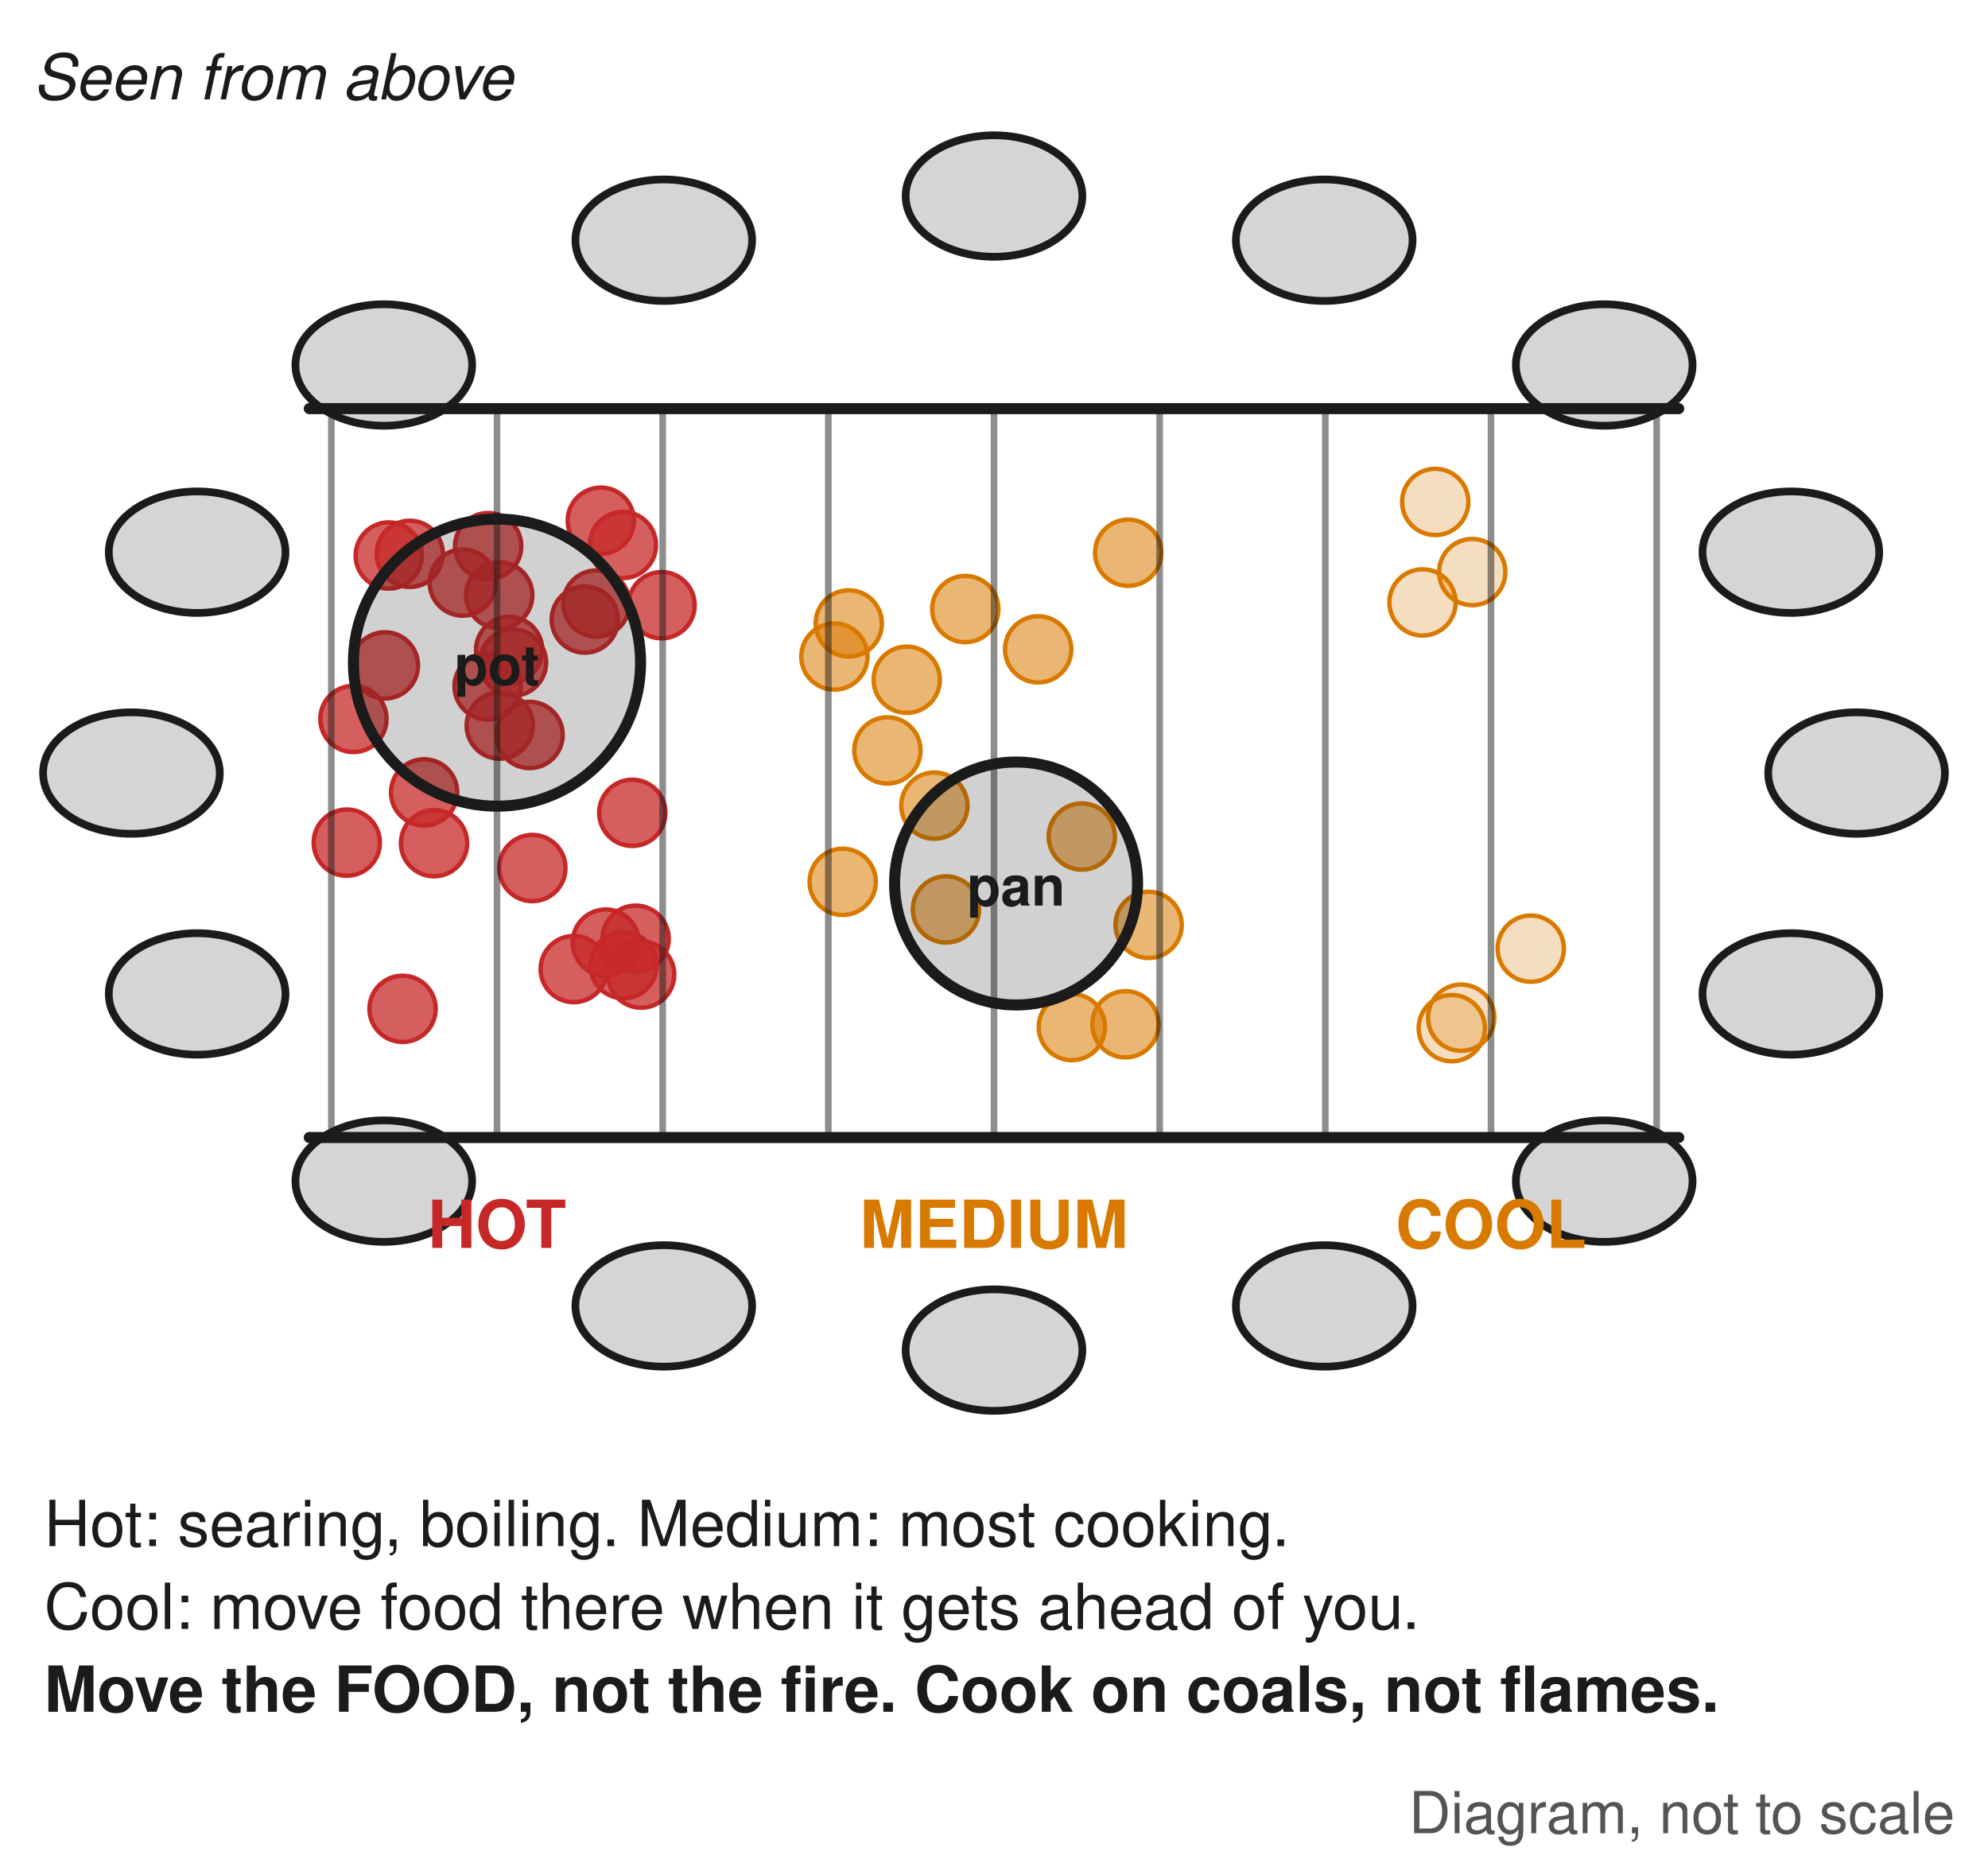
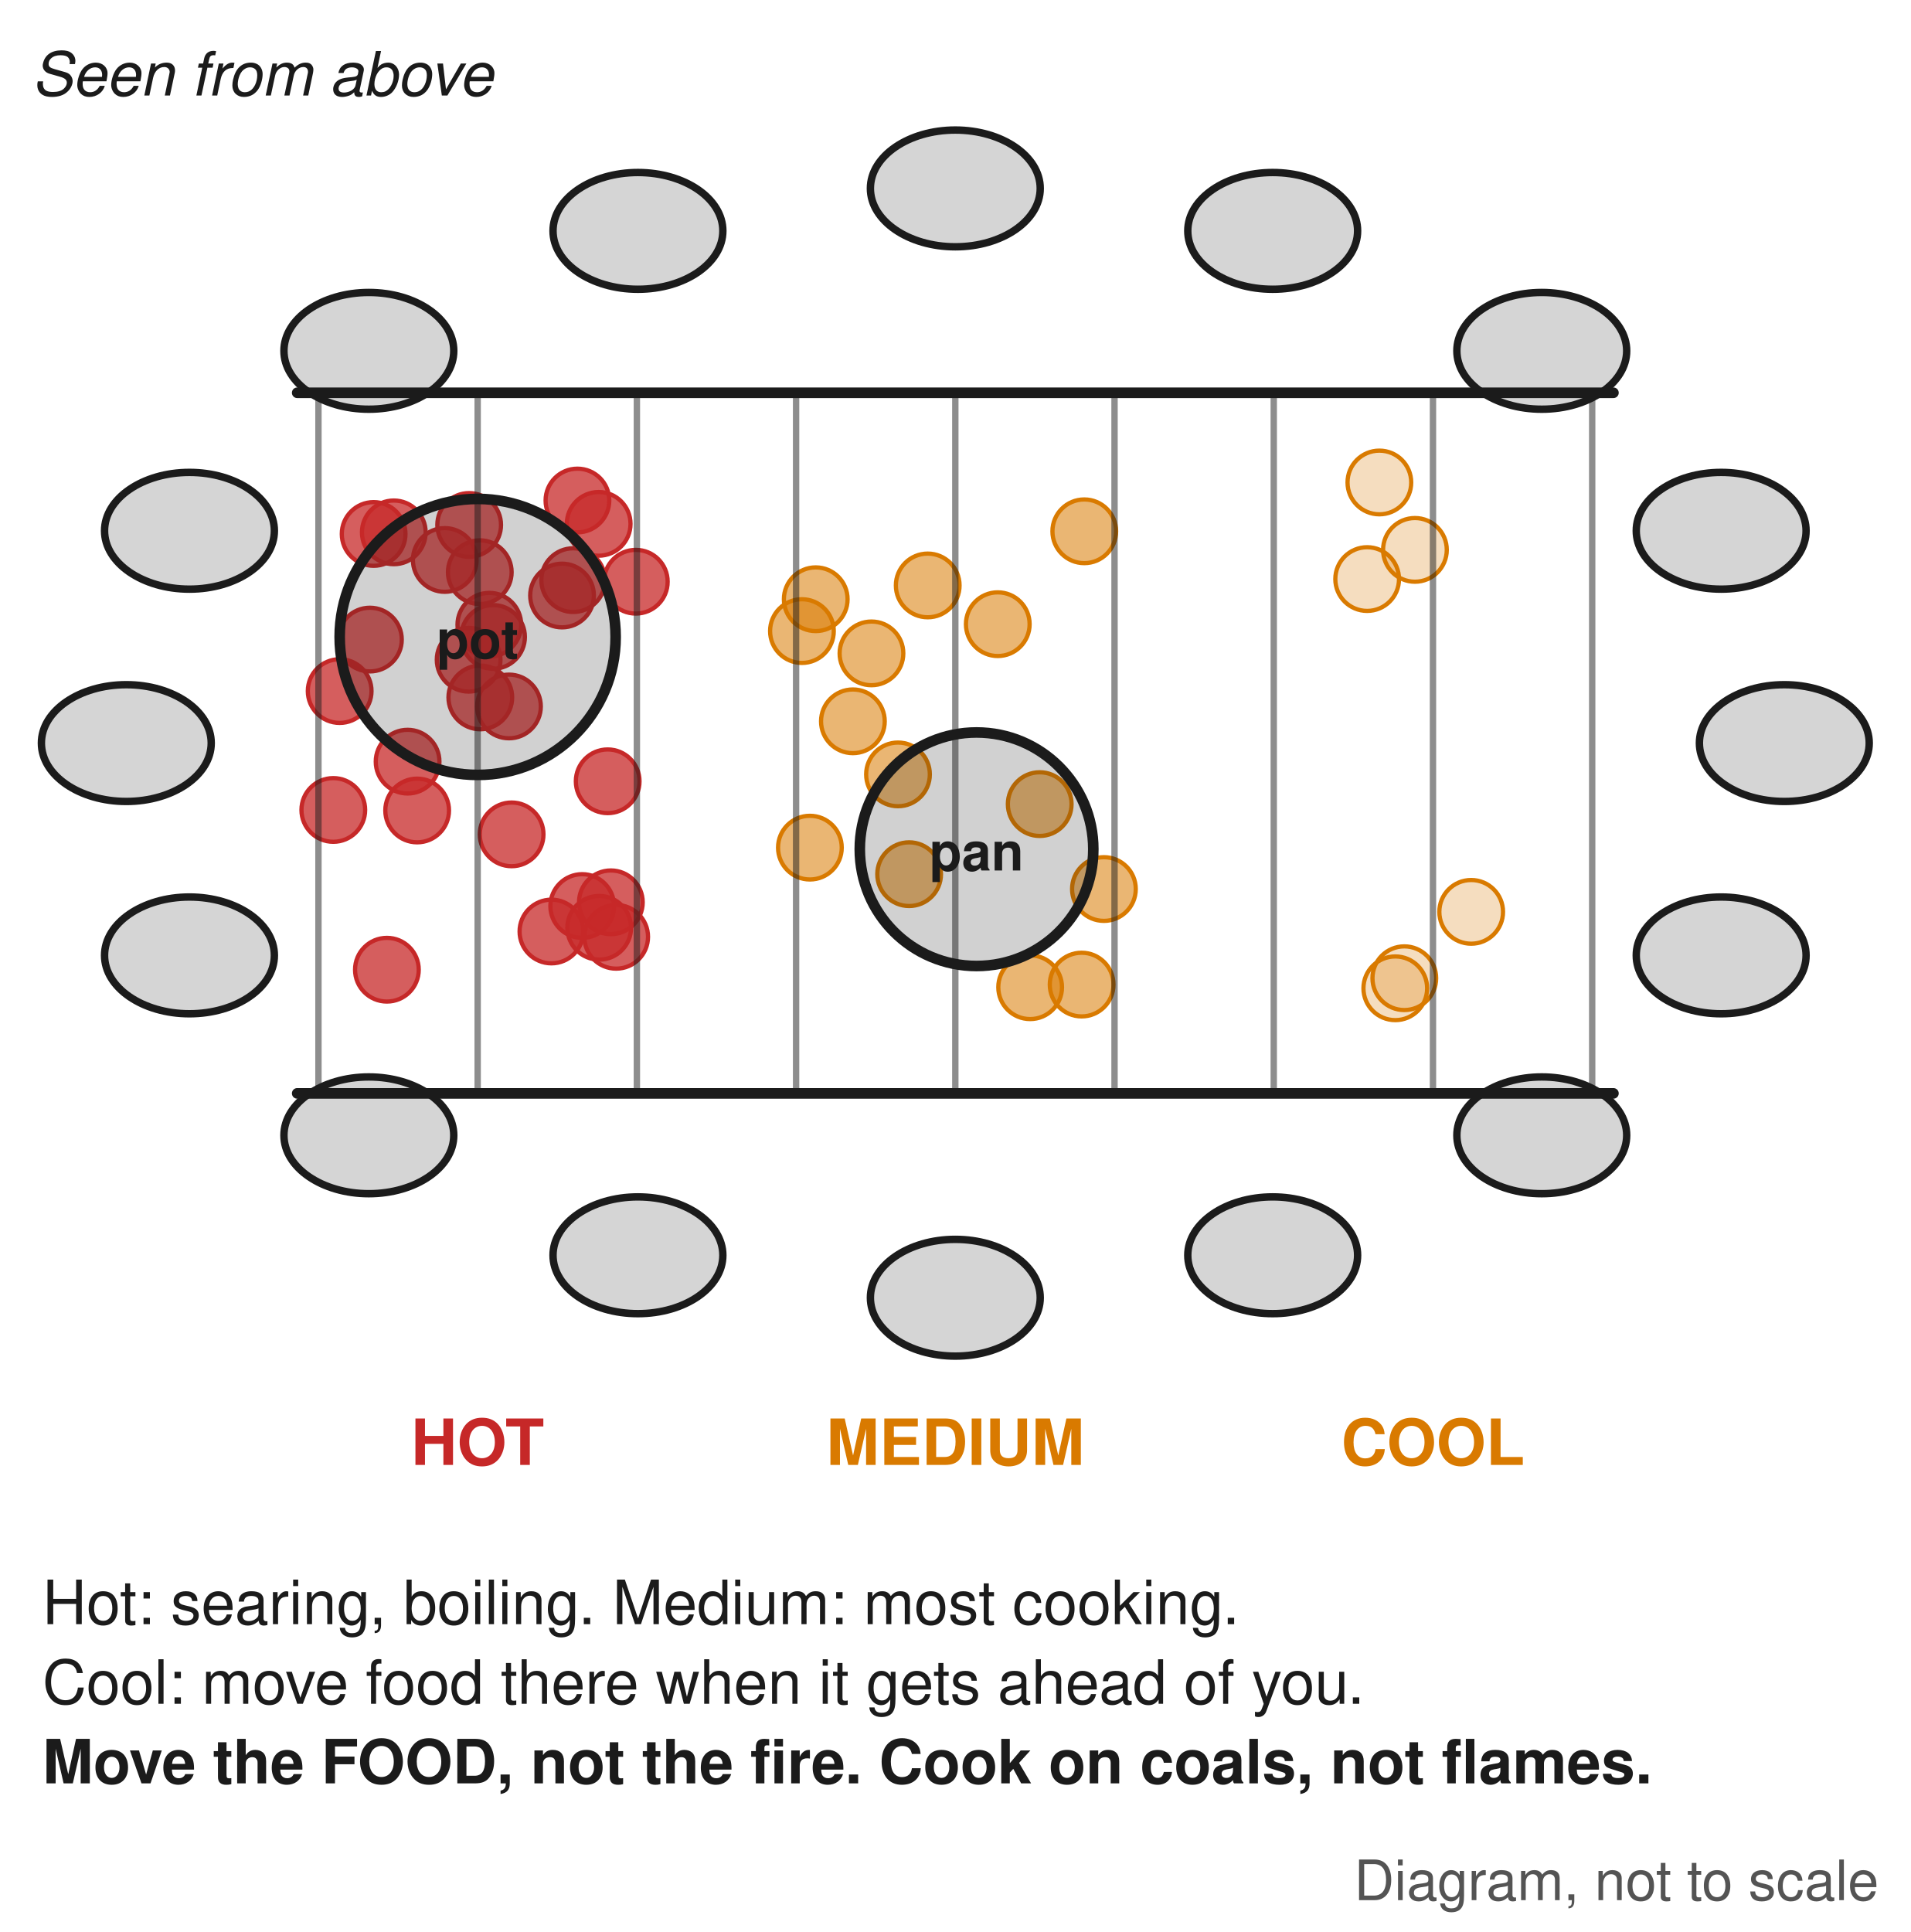
- <svg xmlns="http://www.w3.org/2000/svg" viewBox="0 0 360 338" width="360" height="338" color="#1b1b1b" font-family="Helvetica, Arial, sans-serif" font-size="13" class="gpfig fig-coal-heat-zones" aria-label="Coal heat zones">
+ <svg xmlns="http://www.w3.org/2000/svg" viewBox="0 0 360 364" width="360" height="364" color="#1b1b1b" font-family="Helvetica, Arial, sans-serif" font-size="13" class="gpfig fig-coal-heat-zones" aria-label="Coal heat zones">
  <text x="6" y="18" font-size="11.5" font-style="italic" fill="currentColor">Seen from above</text>
  <ellipse cx="336.2" cy="140.0" rx="16" ry="11" fill="currentColor" fill-opacity="0.18" stroke="currentColor" stroke-width="1.4" />
  <ellipse cx="324.3" cy="180.0" rx="16" ry="11" fill="currentColor" fill-opacity="0.18" stroke="currentColor" stroke-width="1.4" />
  <ellipse cx="290.5" cy="213.9" rx="16" ry="11" fill="currentColor" fill-opacity="0.18" stroke="currentColor" stroke-width="1.4" />
  <ellipse cx="239.8" cy="236.5" rx="16" ry="11" fill="currentColor" fill-opacity="0.18" stroke="currentColor" stroke-width="1.4" />
  <ellipse cx="180.0" cy="244.5" rx="16" ry="11" fill="currentColor" fill-opacity="0.18" stroke="currentColor" stroke-width="1.4" />
  <ellipse cx="120.2" cy="236.5" rx="16" ry="11" fill="currentColor" fill-opacity="0.18" stroke="currentColor" stroke-width="1.4" />
  <ellipse cx="69.5" cy="213.9" rx="16" ry="11" fill="currentColor" fill-opacity="0.18" stroke="currentColor" stroke-width="1.4" />
  <ellipse cx="35.7" cy="180.0" rx="16" ry="11" fill="currentColor" fill-opacity="0.18" stroke="currentColor" stroke-width="1.4" />
  <ellipse cx="23.8" cy="140.0" rx="16" ry="11" fill="currentColor" fill-opacity="0.18" stroke="currentColor" stroke-width="1.4" />
  <ellipse cx="35.7" cy="100.0" rx="16" ry="11" fill="currentColor" fill-opacity="0.18" stroke="currentColor" stroke-width="1.4" />
  <ellipse cx="69.5" cy="66.1" rx="16" ry="11" fill="currentColor" fill-opacity="0.18" stroke="currentColor" stroke-width="1.4" />
  <ellipse cx="120.2" cy="43.5" rx="16" ry="11" fill="currentColor" fill-opacity="0.18" stroke="currentColor" stroke-width="1.4" />
  <ellipse cx="180.0" cy="35.5" rx="16" ry="11" fill="currentColor" fill-opacity="0.18" stroke="currentColor" stroke-width="1.4" />
  <ellipse cx="239.8" cy="43.5" rx="16" ry="11" fill="currentColor" fill-opacity="0.18" stroke="currentColor" stroke-width="1.4" />
  <ellipse cx="290.5" cy="66.1" rx="16" ry="11" fill="currentColor" fill-opacity="0.18" stroke="currentColor" stroke-width="1.4" />
  <ellipse cx="324.3" cy="100.0" rx="16" ry="11" fill="currentColor" fill-opacity="0.18" stroke="currentColor" stroke-width="1.4" />
  <circle cx="74.2" cy="100.3" r="6" fill="#c62828" fill-opacity="0.75" stroke="#c62828" stroke-width="0.8" />
  <circle cx="83.8" cy="105.5" r="6" fill="#c62828" fill-opacity="0.75" stroke="#c62828" stroke-width="0.8" />
  <circle cx="64.0" cy="130.2" r="6" fill="#c62828" fill-opacity="0.75" stroke="#c62828" stroke-width="0.8" />
  <circle cx="115.1" cy="170.0" r="6" fill="#c62828" fill-opacity="0.75" stroke="#c62828" stroke-width="0.8" />
  <circle cx="105.9" cy="112.2" r="6" fill="#c62828" fill-opacity="0.75" stroke="#c62828" stroke-width="0.8" />
  <circle cx="92.2" cy="117.7" r="6" fill="#c62828" fill-opacity="0.75" stroke="#c62828" stroke-width="0.8" />
  <circle cx="70.4" cy="100.6" r="6" fill="#c62828" fill-opacity="0.75" stroke="#c62828" stroke-width="0.8" />
  <circle cx="72.9" cy="182.7" r="6" fill="#c62828" fill-opacity="0.75" stroke="#c62828" stroke-width="0.8" />
  <circle cx="109.7" cy="170.7" r="6" fill="#c62828" fill-opacity="0.75" stroke="#c62828" stroke-width="0.8" />
  <circle cx="108.0" cy="109.3" r="6" fill="#c62828" fill-opacity="0.75" stroke="#c62828" stroke-width="0.8" />
  <circle cx="78.6" cy="152.7" r="6" fill="#c62828" fill-opacity="0.75" stroke="#c62828" stroke-width="0.8" />
  <circle cx="103.9" cy="175.5" r="6" fill="#c62828" fill-opacity="0.75" stroke="#c62828" stroke-width="0.8" />
  <circle cx="112.8" cy="98.7" r="6" fill="#c62828" fill-opacity="0.75" stroke="#c62828" stroke-width="0.8" />
  <circle cx="96.4" cy="157.2" r="6" fill="#c62828" fill-opacity="0.75" stroke="#c62828" stroke-width="0.8" />
  <circle cx="90.4" cy="107.8" r="6" fill="#c62828" fill-opacity="0.75" stroke="#c62828" stroke-width="0.8" />
  <circle cx="88.4" cy="98.9" r="6" fill="#c62828" fill-opacity="0.75" stroke="#c62828" stroke-width="0.8" />
  <circle cx="116.1" cy="176.5" r="6" fill="#c62828" fill-opacity="0.75" stroke="#c62828" stroke-width="0.8" />
  <circle cx="92.9" cy="120.0" r="6" fill="#c62828" fill-opacity="0.75" stroke="#c62828" stroke-width="0.8" />
  <circle cx="114.5" cy="147.2" r="6" fill="#c62828" fill-opacity="0.75" stroke="#c62828" stroke-width="0.8" />
  <circle cx="112.9" cy="174.8" r="6" fill="#c62828" fill-opacity="0.75" stroke="#c62828" stroke-width="0.8" />
  <circle cx="90.5" cy="131.4" r="6" fill="#c62828" fill-opacity="0.75" stroke="#c62828" stroke-width="0.8" />
  <circle cx="95.9" cy="133.1" r="6" fill="#c62828" fill-opacity="0.75" stroke="#c62828" stroke-width="0.8" />
  <circle cx="69.7" cy="120.5" r="6" fill="#c62828" fill-opacity="0.75" stroke="#c62828" stroke-width="0.8" />
  <circle cx="108.8" cy="94.3" r="6" fill="#c62828" fill-opacity="0.75" stroke="#c62828" stroke-width="0.8" />
  <circle cx="62.8" cy="152.6" r="6" fill="#c62828" fill-opacity="0.75" stroke="#c62828" stroke-width="0.8" />
  <circle cx="76.8" cy="143.5" r="6" fill="#c62828" fill-opacity="0.75" stroke="#c62828" stroke-width="0.8" />
  <circle cx="88.3" cy="124.3" r="6" fill="#c62828" fill-opacity="0.75" stroke="#c62828" stroke-width="0.8" />
  <circle cx="119.8" cy="109.6" r="6" fill="#c62828" fill-opacity="0.75" stroke="#c62828" stroke-width="0.8" />
-   <text x="90" y="226" font-size="12" text-anchor="middle" font-weight="bold" fill="#c62828">HOT</text>
+   <text x="90" y="276" font-size="12" text-anchor="middle" font-weight="bold" fill="#c62828">HOT</text>
  <circle cx="174.8" cy="110.3" r="6" fill="#d97a00" fill-opacity="0.55" stroke="#d97a00" stroke-width="0.8" />
  <circle cx="188.0" cy="117.6" r="6" fill="#d97a00" fill-opacity="0.55" stroke="#d97a00" stroke-width="0.8" />
  <circle cx="171.3" cy="164.7" r="6" fill="#d97a00" fill-opacity="0.55" stroke="#d97a00" stroke-width="0.8" />
  <circle cx="169.2" cy="145.9" r="6" fill="#d97a00" fill-opacity="0.55" stroke="#d97a00" stroke-width="0.8" />
  <circle cx="204.3" cy="100.1" r="6" fill="#d97a00" fill-opacity="0.55" stroke="#d97a00" stroke-width="0.8" />
  <circle cx="153.7" cy="112.9" r="6" fill="#d97a00" fill-opacity="0.55" stroke="#d97a00" stroke-width="0.8" />
  <circle cx="195.9" cy="151.5" r="6" fill="#d97a00" fill-opacity="0.55" stroke="#d97a00" stroke-width="0.8" />
  <circle cx="164.2" cy="123.1" r="6" fill="#d97a00" fill-opacity="0.55" stroke="#d97a00" stroke-width="0.8" />
  <circle cx="160.7" cy="135.9" r="6" fill="#d97a00" fill-opacity="0.55" stroke="#d97a00" stroke-width="0.8" />
  <circle cx="152.6" cy="159.7" r="6" fill="#d97a00" fill-opacity="0.55" stroke="#d97a00" stroke-width="0.8" />
  <circle cx="203.8" cy="185.5" r="6" fill="#d97a00" fill-opacity="0.55" stroke="#d97a00" stroke-width="0.8" />
  <circle cx="194.1" cy="186.0" r="6" fill="#d97a00" fill-opacity="0.55" stroke="#d97a00" stroke-width="0.8" />
  <circle cx="151.1" cy="118.9" r="6" fill="#d97a00" fill-opacity="0.55" stroke="#d97a00" stroke-width="0.8" />
  <circle cx="208.0" cy="167.5" r="6" fill="#d97a00" fill-opacity="0.55" stroke="#d97a00" stroke-width="0.8" />
-   <text x="180" y="226" font-size="12" text-anchor="middle" font-weight="bold" fill="#d97a00">MEDIUM</text>
+   <text x="180" y="276" font-size="12" text-anchor="middle" font-weight="bold" fill="#d97a00">MEDIUM</text>
  <circle cx="264.6" cy="184.3" r="6" fill="#d97a00" fill-opacity="0.25" stroke="#d97a00" stroke-width="0.8" />
  <circle cx="277.2" cy="171.8" r="6" fill="#d97a00" fill-opacity="0.25" stroke="#d97a00" stroke-width="0.8" />
  <circle cx="257.6" cy="109.1" r="6" fill="#d97a00" fill-opacity="0.25" stroke="#d97a00" stroke-width="0.8" />
  <circle cx="266.6" cy="103.6" r="6" fill="#d97a00" fill-opacity="0.25" stroke="#d97a00" stroke-width="0.8" />
  <circle cx="262.9" cy="186.2" r="6" fill="#d97a00" fill-opacity="0.25" stroke="#d97a00" stroke-width="0.8" />
  <circle cx="259.9" cy="90.9" r="6" fill="#d97a00" fill-opacity="0.25" stroke="#d97a00" stroke-width="0.8" />
-   <text x="270" y="226" font-size="12" text-anchor="middle" font-weight="bold" fill="#d97a00">COOL</text>
+   <text x="270" y="276" font-size="12" text-anchor="middle" font-weight="bold" fill="#d97a00">COOL</text>
  <line x1="60" y1="74" x2="60" y2="206" stroke="currentColor" stroke-width="1.2" stroke-linecap="round" opacity="0.5" />
  <line x1="90" y1="74" x2="90" y2="206" stroke="currentColor" stroke-width="1.2" stroke-linecap="round" opacity="0.5" />
  <line x1="120" y1="74" x2="120" y2="206" stroke="currentColor" stroke-width="1.2" stroke-linecap="round" opacity="0.5" />
  <line x1="150" y1="74" x2="150" y2="206" stroke="currentColor" stroke-width="1.2" stroke-linecap="round" opacity="0.5" />
  <line x1="180" y1="74" x2="180" y2="206" stroke="currentColor" stroke-width="1.2" stroke-linecap="round" opacity="0.5" />
  <line x1="210" y1="74" x2="210" y2="206" stroke="currentColor" stroke-width="1.2" stroke-linecap="round" opacity="0.5" />
  <line x1="240" y1="74" x2="240" y2="206" stroke="currentColor" stroke-width="1.2" stroke-linecap="round" opacity="0.5" />
  <line x1="270" y1="74" x2="270" y2="206" stroke="currentColor" stroke-width="1.2" stroke-linecap="round" opacity="0.5" />
  <line x1="300" y1="74" x2="300" y2="206" stroke="currentColor" stroke-width="1.2" stroke-linecap="round" opacity="0.5" />
  <line x1="56" y1="74" x2="304" y2="74" stroke="currentColor" stroke-width="2" stroke-linecap="round" />
  <line x1="56" y1="206" x2="304" y2="206" stroke="currentColor" stroke-width="2" stroke-linecap="round" />
  <circle cx="90" cy="120" r="26" fill="currentColor" fill-opacity="0.2" stroke="currentColor" stroke-width="2" />
  <text x="90" y="124" font-size="10" text-anchor="middle" font-weight="bold" fill="currentColor">pot</text>
  <circle cx="184" cy="160" r="22" fill="currentColor" fill-opacity="0.2" stroke="currentColor" stroke-width="2" />
  <text x="184" y="164" font-size="10" text-anchor="middle" font-weight="bold" fill="currentColor">pan</text>
-   <text x="8" y="280" font-size="11.5" fill="currentColor">Hot: searing, boiling. Medium: most cooking.</text>
-   <text x="8" y="295" font-size="11.5" fill="currentColor">Cool: move food there when it gets ahead of you.</text>
-   <text x="8" y="310" font-size="11.5" font-weight="bold" fill="currentColor">Move the FOOD, not the fire. Cook on coals, not flames.</text>
-   <text x="354" y="332" font-size="10.5" text-anchor="end" fill="currentColor" opacity="0.75">Diagram, not to scale</text>
+   <text x="8" y="306" font-size="11.5" fill="currentColor">Hot: searing, boiling. Medium: most cooking.</text>
+   <text x="8" y="321" font-size="11.5" fill="currentColor">Cool: move food there when it gets ahead of you.</text>
+   <text x="8" y="336" font-size="11.5" font-weight="bold" fill="currentColor">Move the FOOD, not the fire. Cook on coals, not flames.</text>
+   <text x="354" y="358" font-size="10.5" text-anchor="end" fill="currentColor" opacity="0.75">Diagram, not to scale</text>
</svg>
